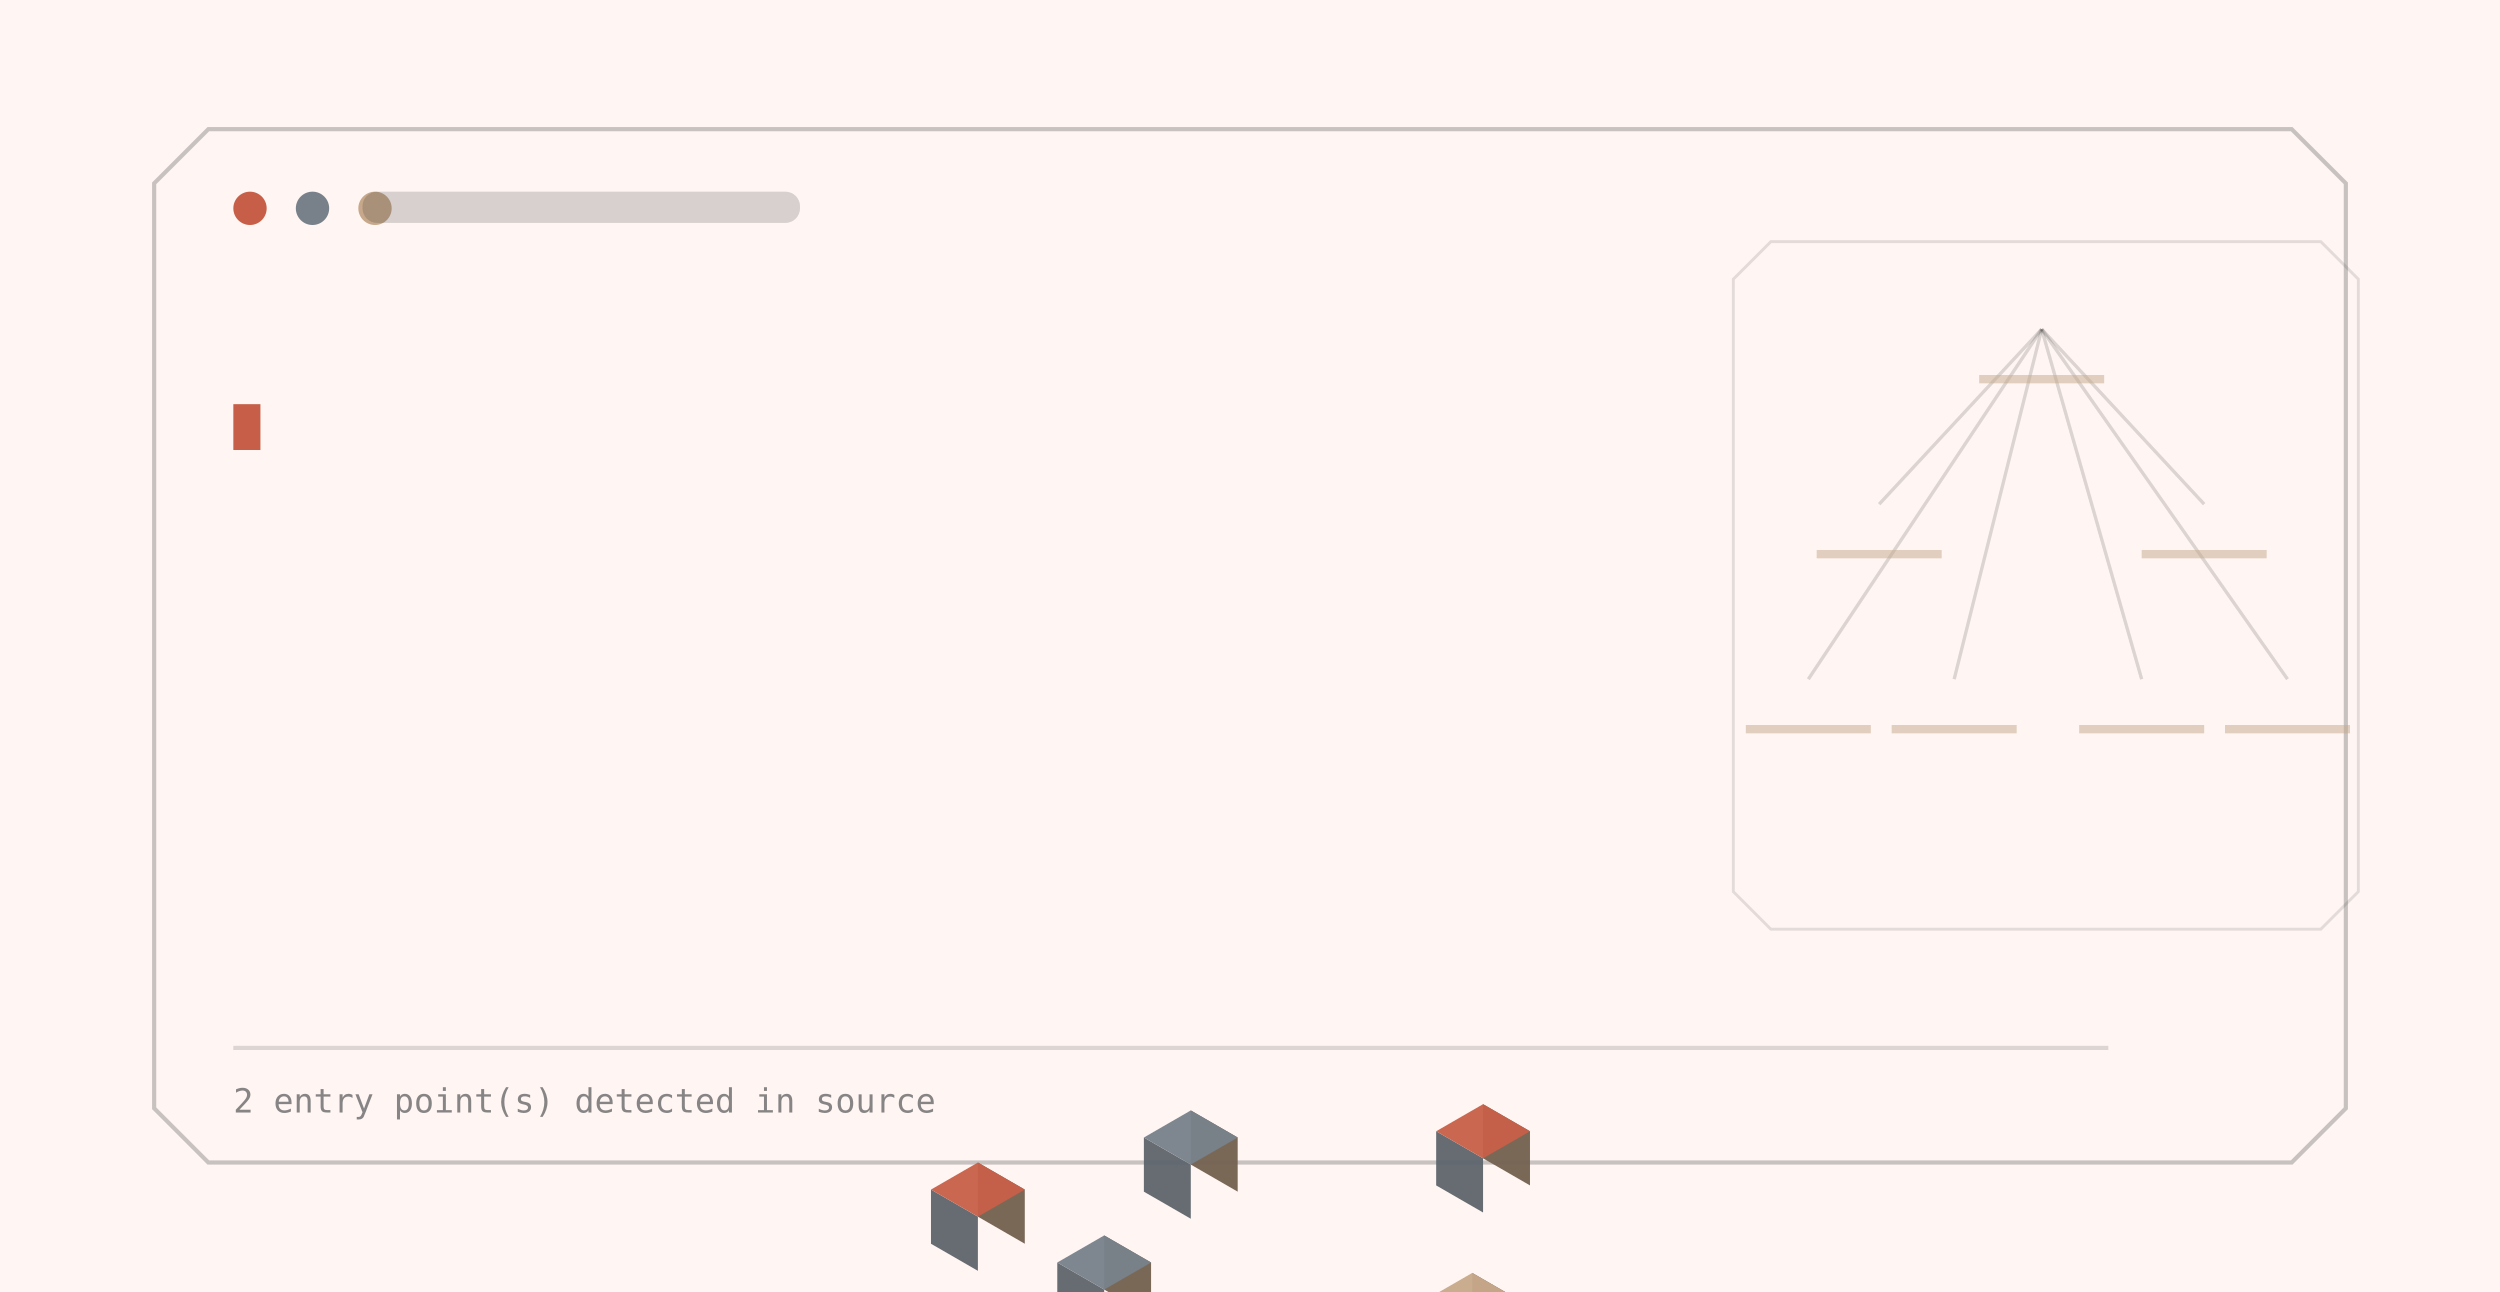
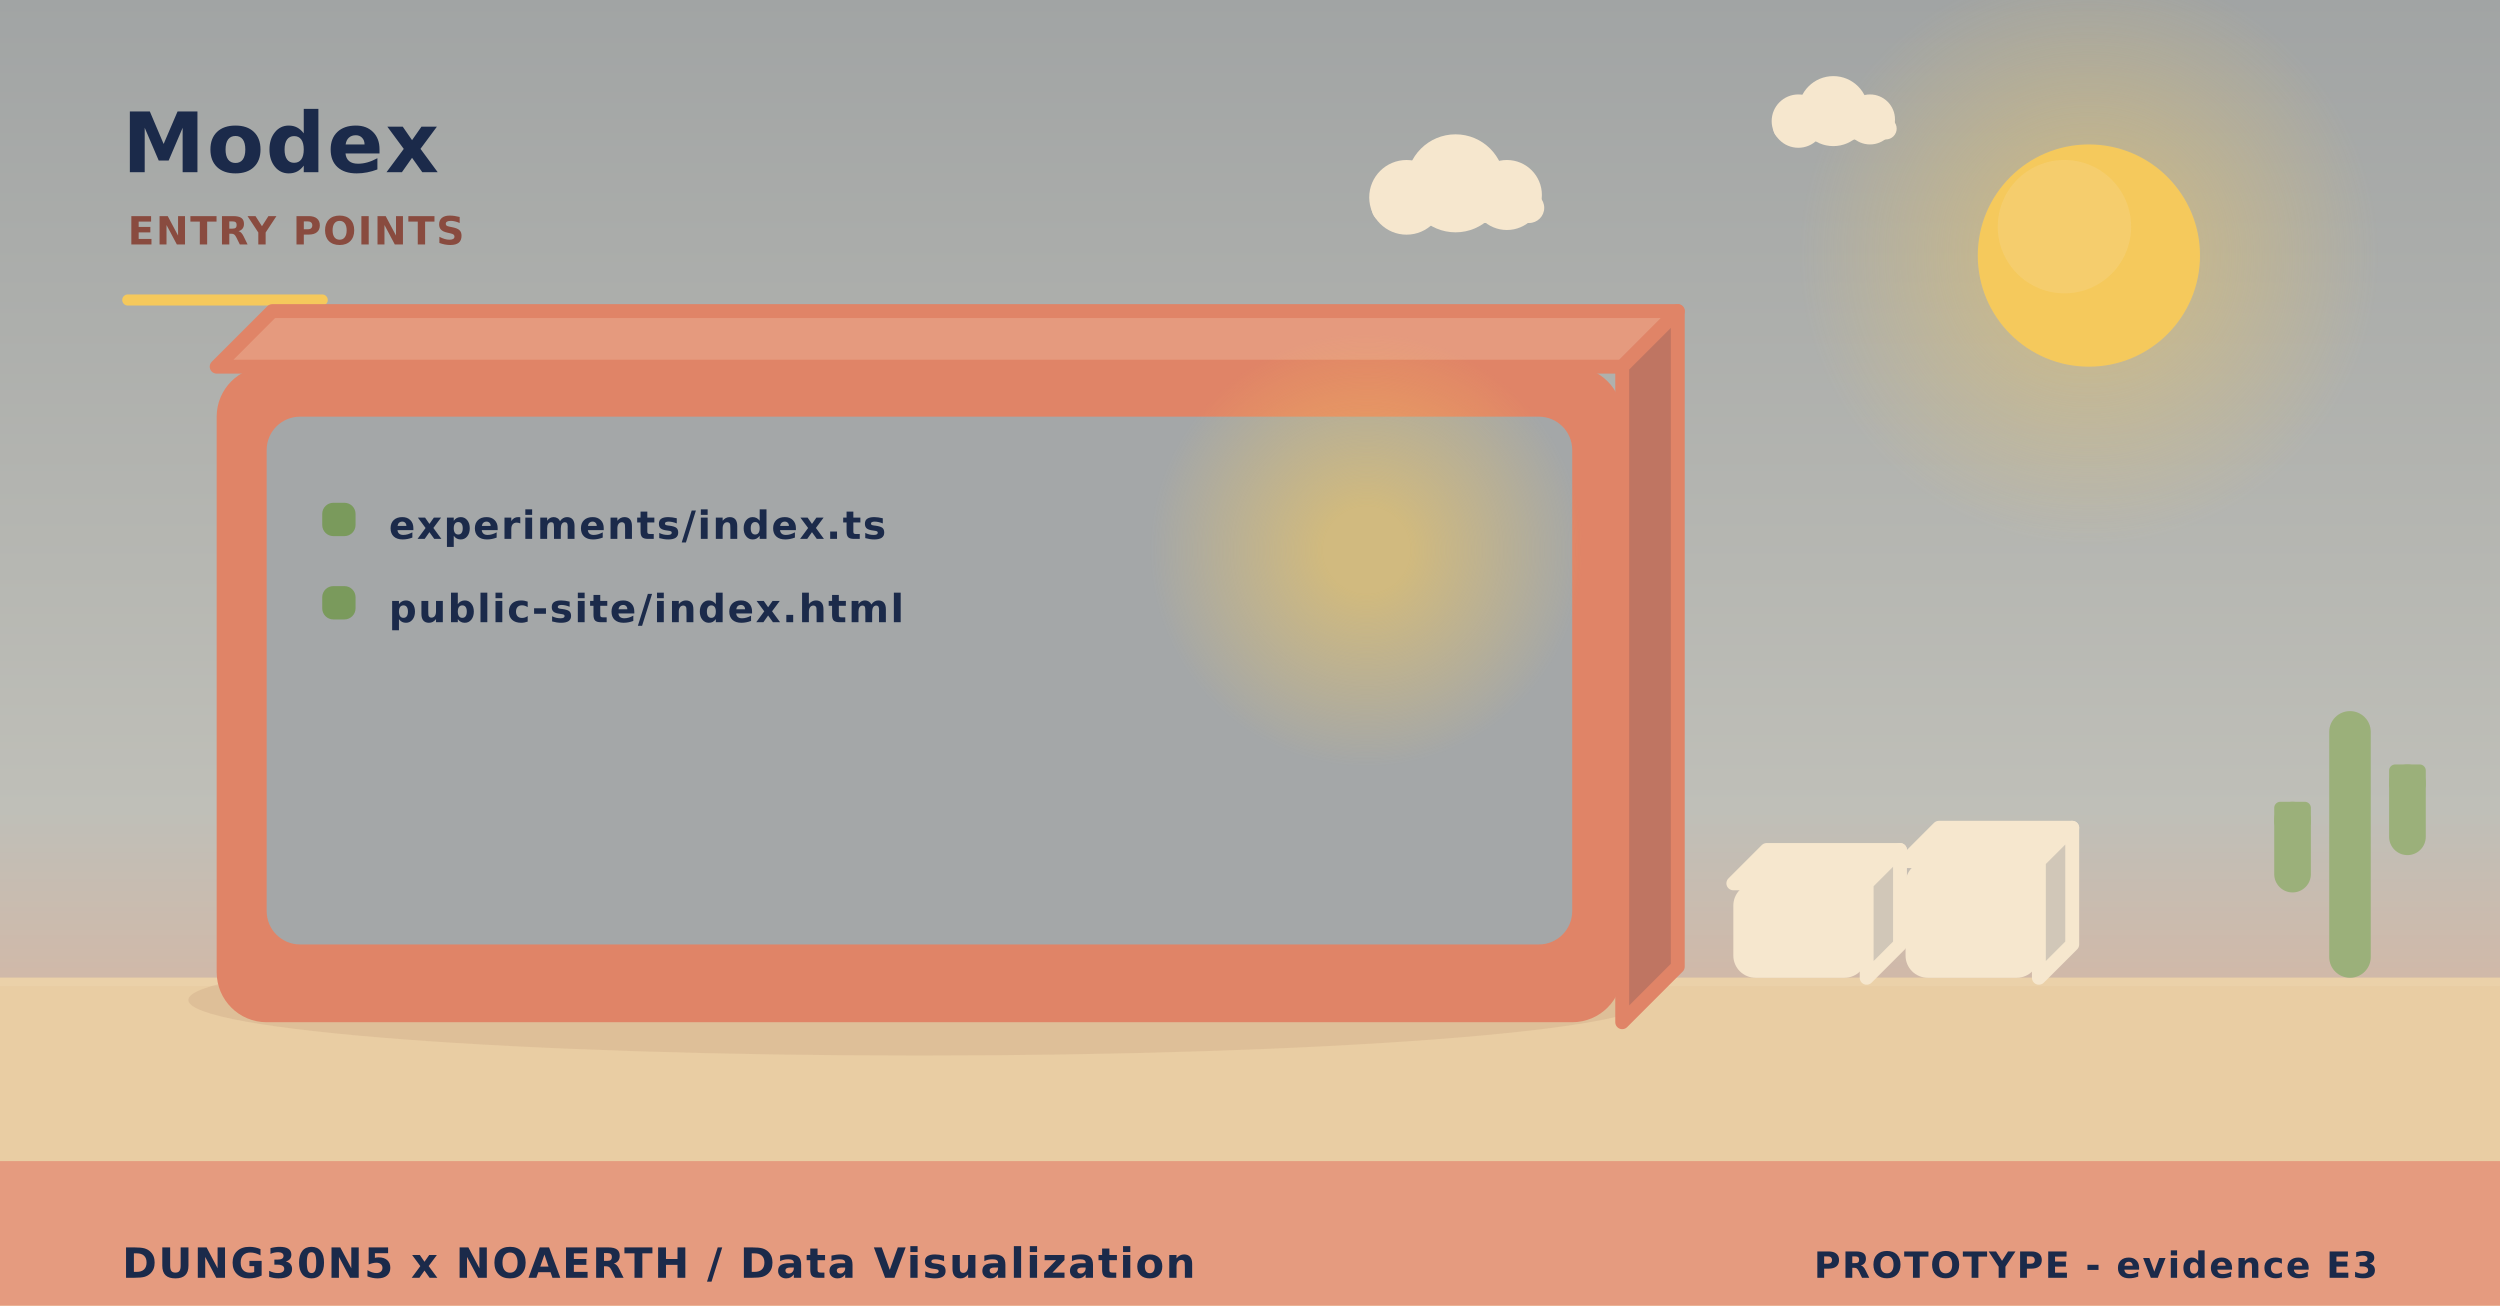
- <svg xmlns="http://www.w3.org/2000/svg" viewBox="0 0 1200 620" width="1200" height="620" role="img" aria-label="Modex command surface">
-   <rect width="1200" height="620" fill="#fff5f2" />
-   <defs>
-     <linearGradient id="gt" x1="0" y1="0" x2="1" y2="1">
-       <stop offset="0%" stop-color="#c75f48" />
-       <stop offset="100%" stop-color="#78818a" />
-     </linearGradient>
-   </defs>
-   <path d="M100.00,62.00 H1100.00 L1126.00,88.00 V532.00 L1100.00,558.00 H100.00 L74.00,532.00 V88.00 Z" fill="none" stroke="rgba(37,40,46,0.300)" stroke-width="2.00" opacity="0.85" />
-   <circle cx="120.00" cy="100.00" r="8.00" fill="#c75f48" opacity="1.00" />
-   <circle cx="150.00" cy="100.00" r="8.00" fill="#78818a" opacity="1.00" />
-   <circle cx="180.00" cy="100.00" r="8.00" fill="#c7a88a" opacity="1.00" />
-   <rect x="174.00" y="92.00" width="210.00" height="15.00" rx="7.00" fill="rgba(37,40,46,0.180)" opacity="1.00" />
-   <text x="112" y="148" font-family="ui-monospace,SFMono-Regular,Menlo,monospace" font-size="21" fill="rgba(37,40,46,0.800)" opacity="0">experiments/index.ts<animate attributeName="opacity" values="0;1;1;0" dur="1.5s" begin="0.0s" repeatCount="indefinite" />
-   </text>
-   <text x="112" y="182" font-family="ui-monospace,SFMono-Regular,Menlo,monospace" font-size="21" fill="rgba(37,40,46,0.800)" opacity="0">public-site/index.html<animate attributeName="opacity" values="0;1;1;0" dur="1.5s" begin="1.5s" repeatCount="indefinite" />
-   </text>
-   <rect x="112" y="194" width="13" height="22" fill="#c75f48">
-     <animate attributeName="opacity" values="1;0;1" dur="1.05s" begin="0s" repeatCount="indefinite" />
-   </rect>
-   <path d="M850.00,116.00 H1114.00 L1132.00,134.00 V428.00 L1114.00,446.00 H850.00 L832.00,428.00 V134.00 Z" fill="none" stroke="rgba(37,40,46,0.180)" stroke-width="1.40" opacity="0.70" />
-   <line x1="980.00" y1="158.00" x2="902.00" y2="242.00" stroke="rgba(37,40,46,0.300)" stroke-width="1.60" opacity="0.55" />
-   <line x1="980.00" y1="158.00" x2="1058.00" y2="242.00" stroke="rgba(37,40,46,0.300)" stroke-width="1.60" opacity="0.55" />
-   <line x1="980.00" y1="158.00" x2="868.00" y2="326.00" stroke="rgba(37,40,46,0.300)" stroke-width="1.60" opacity="0.55" />
-   <line x1="980.00" y1="158.00" x2="938.00" y2="326.00" stroke="rgba(37,40,46,0.300)" stroke-width="1.60" opacity="0.55" />
-   <line x1="980.00" y1="158.00" x2="1028.00" y2="326.00" stroke="rgba(37,40,46,0.300)" stroke-width="1.60" opacity="0.55" />
-   <line x1="980.00" y1="158.00" x2="1098.00" y2="326.00" stroke="rgba(37,40,46,0.300)" stroke-width="1.60" opacity="0.55" />
-   <polygon points="711.87,556.00 734.39,569.00 734.39,543.00 711.87,530.00" fill="#736150" opacity="0.95" />
-   <polygon points="689.36,569.00 711.87,582.00 711.87,556.00 689.36,543.00" fill="#5e656c" opacity="0.95" />
-   <polygon points="711.87,530.00 734.39,543.00 711.87,556.00 689.36,543.00" fill="#c75f48" opacity="0.95" />
+ <svg xmlns="http://www.w3.org/2000/svg" width="900" height="470" viewBox="0 0 900 470" role="img" aria-label="Modex - how it is operated">
+   <linearGradient id="skyt" x1="0" y1="0" x2="0" y2="1">
+     <stop offset="0" stop-color="#a1a4a4" />
+     <stop offset="0.62" stop-color="#bfbfb8" />
+     <stop offset="1" stop-color="#f3ad8a" />
+   </linearGradient>
+   <rect width="900" height="470" fill="url(#skyt)" />
+   <radialGradient id="sunt">
+     <stop offset="0.35" stop-color="#f5c95c" stop-opacity="0.34" />
+     <stop offset="1" stop-color="#f5c95c" stop-opacity="0" />
+   </radialGradient>
+   <circle cx="752" cy="92" r="104" fill="url(#sunt)" />
+   <circle cx="752" cy="92" r="40" fill="#f5c95c" />
+   <circle cx="743.2" cy="81.6" r="24" fill="#f5d27e" opacity="0.5" />
  <g>
-     <rect x="950.00" y="180.00" width="60.00" height="4.00" rx="0.00" fill="rgba(199,168,138,0.500)" opacity="1.00" />
-     <animate attributeName="opacity" values="0.25;1.0;0.25" dur="14.2s" begin="0.0s" repeatCount="indefinite" />
+     <circle cx="524" cy="66" r="17.64" fill="#f6e7ce" />
+     <circle cx="506.36" cy="71.04" r="13.44" fill="#f6e7ce" />
+     <circle cx="542.48" cy="70.2" r="12.6" fill="#f6e7ce" />
+     <rect x="493.76" y="69.36" width="62.16" height="10.92" rx="5.46" fill="#f6e7ce" />
+     <animateTransform attributeName="transform" type="translate" values="0 0;24 0;0 0" dur="36s" begin="0s" repeatCount="indefinite" />
  </g>
-   <polygon points="571.58,559.00 594.09,572.00 594.09,546.00 571.58,533.00" fill="#736150" opacity="0.95" />
-   <polygon points="549.06,572.00 571.58,585.00 571.58,559.00 549.06,546.00" fill="#5e656c" opacity="0.95" />
-   <polygon points="571.58,533.00 594.09,546.00 571.58,559.00 549.06,546.00" fill="#78818a" opacity="0.95" />
  <g>
-     <rect x="872.00" y="264.00" width="60.00" height="4.00" rx="0.00" fill="rgba(199,168,138,0.500)" opacity="1.00" />
-     <animate attributeName="opacity" values="0.25;1.0;0.25" dur="14.2s" begin="0.4s" repeatCount="indefinite" />
+     <circle cx="660" cy="40" r="12.6" fill="#f6e7ce" />
+     <circle cx="647.4" cy="43.6" r="9.6" fill="#f6e7ce" />
+     <circle cx="673.2" cy="43" r="9" fill="#f6e7ce" />
+     <rect x="638.4" y="42.4" width="44.4" height="7.8" rx="3.9" fill="#f6e7ce" />
+     <animateTransform attributeName="transform" type="translate" values="0 0;-18 0;0 0" dur="46s" begin="3s" repeatCount="indefinite" />
  </g>
-   <polygon points="706.68,637.00 729.19,650.00 729.19,624.00 706.68,611.00" fill="#736150" opacity="0.95" />
-   <polygon points="684.16,650.00 706.68,663.00 706.68,637.00 684.16,624.00" fill="#5e656c" opacity="0.95" />
-   <polygon points="706.68,611.00 729.19,624.00 706.68,637.00 684.16,624.00" fill="#c7a88a" opacity="0.95" />
+   <rect x="0" y="352" width="900" height="118" fill="#e9cda3" />
+   <rect x="0" y="352" width="900" height="3" fill="#ebd1a9" />
+   <text x="44" y="62" font-family="Verdana,DejaVu Sans,sans-serif" font-size="30" font-weight="700" letter-spacing="0.6" fill="#1b2a4a" text-anchor="start">Modex</text>
+   <text x="46" y="88" font-family="Verdana,DejaVu Sans,sans-serif" font-size="14" font-weight="700" letter-spacing="0.6" fill="#894b3f" text-anchor="start">ENTRY POINTS</text>
+   <rect x="44" y="106" width="74" height="4" rx="2" fill="#f5c95c" />
+   <ellipse cx="331" cy="360" rx="263.2" ry="20" fill="rgba(138,90,68,0.11)" />
+   <path d="M78,132 L584,132 L604,112 L98,112 Z" fill="#e59a7e" stroke="#e08467" stroke-width="5" stroke-linejoin="round" />
+   <path d="M584,132 L604,112 L604,348 L584,368 Z" fill="#bf7562" stroke="#e08467" stroke-width="5" stroke-linejoin="round" />
+   <rect x="78" y="132" width="506" height="236" rx="18" fill="#e08467" />
+   <rect x="96" y="150" width="470" height="190" rx="12" fill="#a0a9ac" opacity="0.94" />
+   <radialGradient id="lamp89478">
+     <stop offset="0.2" stop-color="#f5c95c" stop-opacity="0.55" />
+     <stop offset="1" stop-color="#f5c95c" stop-opacity="0" />
+   </radialGradient>
+   <circle cx="492" cy="198" r="78" fill="url(#lamp89478)" />
+   <rect x="116" y="181" width="12" height="12" rx="4" fill="#7a9a5c" />
  <g>
-     <rect x="1028.00" y="264.00" width="60.00" height="4.00" rx="0.00" fill="rgba(199,168,138,0.500)" opacity="1.00" />
-     <animate attributeName="opacity" values="0.25;1.0;0.25" dur="14.2s" begin="0.8s" repeatCount="indefinite" />
+     <text x="140" y="194" font-family="Verdana,DejaVu Sans,sans-serif" font-size="14" font-weight="700" letter-spacing="0.6" fill="#1b2a4a" text-anchor="start">experiments/index.ts</text>
+     <animateTransform attributeName="transform" type="translate" values="0 10;0 0" dur="0.7s" begin="0.4s" fill="freeze" />
  </g>
-   <polygon points="469.39,584.00 491.90,597.00 491.90,571.00 469.39,558.00" fill="#736150" opacity="0.95" />
-   <polygon points="446.87,597.00 469.39,610.00 469.39,584.00 446.87,571.00" fill="#5e656c" opacity="0.95" />
-   <polygon points="469.39,558.00 491.90,571.00 469.39,584.00 446.87,571.00" fill="#c75f48" opacity="0.95" />
+   <rect x="116" y="211" width="12" height="12" rx="4" fill="#7a9a5c" />
  <g>
-     <rect x="838.00" y="348.00" width="60.00" height="4.00" rx="0.00" fill="rgba(199,168,138,0.500)" opacity="1.00" />
-     <animate attributeName="opacity" values="0.25;1.0;0.25" dur="14.2s" begin="1.2s" repeatCount="indefinite" />
+     <text x="140" y="224" font-family="Verdana,DejaVu Sans,sans-serif" font-size="14" font-weight="700" letter-spacing="0.6" fill="#1b2a4a" text-anchor="start">public-site/index.html</text>
+     <animateTransform attributeName="transform" type="translate" values="0 10;0 0" dur="0.7s" begin="0.7s" fill="freeze" />
  </g>
-   <polygon points="530.01,619.00 552.52,632.00 552.52,606.00 530.01,593.00" fill="#736150" opacity="0.95" />
-   <polygon points="507.49,632.00 530.01,645.00 530.01,619.00 507.49,606.00" fill="#5e656c" opacity="0.95" />
-   <polygon points="530.01,593.00 552.52,606.00 530.01,619.00 507.49,606.00" fill="#78818a" opacity="0.95" />
-   <g>
-     <rect x="908.00" y="348.00" width="60.00" height="4.00" rx="0.00" fill="rgba(199,168,138,0.500)" opacity="1.00" />
-     <animate attributeName="opacity" values="0.25;1.0;0.25" dur="14.2s" begin="1.6s" repeatCount="indefinite" />
-   </g>
-   <polygon points="607.95,664.00 630.47,677.00 630.47,651.00 607.95,638.00" fill="#736150" opacity="0.95" />
-   <polygon points="585.43,677.00 607.95,690.00 607.95,664.00 585.43,651.00" fill="#5e656c" opacity="0.95" />
-   <polygon points="607.95,638.00 630.47,651.00 607.95,664.00 585.43,651.00" fill="#c7a88a" opacity="0.95" />
-   <g>
-     <rect x="998.00" y="348.00" width="60.00" height="4.00" rx="0.00" fill="rgba(199,168,138,0.500)" opacity="1.00" />
-     <animate attributeName="opacity" values="0.25;1.0;0.25" dur="14.2s" begin="2.0s" repeatCount="indefinite" />
-   </g>
-   <polygon points="668.57,699.00 691.09,712.00 691.09,686.00 668.57,673.00" fill="#736150" opacity="0.95" />
-   <polygon points="646.05,712.00 668.57,725.00 668.57,699.00 646.05,686.00" fill="#5e656c" opacity="0.95" />
-   <polygon points="668.57,673.00 691.09,686.00 668.57,699.00 646.05,686.00" fill="#c75f48" opacity="0.95" />
-   <g>
-     <rect x="1068.00" y="348.00" width="60.00" height="4.00" rx="0.00" fill="rgba(199,168,138,0.500)" opacity="1.00" />
-     <animate attributeName="opacity" values="0.25;1.0;0.25" dur="14.2s" begin="2.4s" repeatCount="indefinite" />
-   </g>
-   <rect x="112.00" y="502.00" width="900.00" height="2.00" rx="0.00" fill="rgba(37,40,46,0.160)" opacity="1.00" />
-   <text x="112" y="534" font-family="ui-monospace,Menlo,monospace" font-size="16" fill="rgba(37,40,46,0.550)">2 entry point(s) detected in source</text>
+   <path d="M624,318 L672,318 L684,306 L636,306 Z" fill="#f6e7ce" stroke="#f6e7ce" stroke-width="5" stroke-linejoin="round" />
+   <path d="M672,318 L684,306 L684,340 L672,352 Z" fill="#d1c7b8" stroke="#f6e7ce" stroke-width="5" stroke-linejoin="round" />
+   <rect x="624" y="318" width="48" height="34" rx="8" fill="#f6e7ce" />
+   <path d="M686,310 L734,310 L746,298 L698,298 Z" fill="#f6e7ce" stroke="#f6e7ce" stroke-width="5" stroke-linejoin="round" />
+   <path d="M734,310 L746,298 L746,340 L734,352 Z" fill="#d1c7b8" stroke="#f6e7ce" stroke-width="5" stroke-linejoin="round" />
+   <rect x="686" y="310" width="48" height="42" rx="8" fill="#f6e7ce" />
+   <rect x="838.52" y="256" width="14.96" height="96" rx="7.48" fill="#9bb07a" />
+   <rect x="818.72" y="288.64" width="13.2" height="32.64" rx="6.6" fill="#9bb07a" />
+   <rect x="818.72" y="288.64" width="13.2" height="9.6" rx="2.2" fill="#9bb07a" />
+   <rect x="860.08" y="275.2" width="13.2" height="32.64" rx="6.6" fill="#9bb07a" />
+   <rect x="860.08" y="275.2" width="13.2" height="9.6" rx="2.2" fill="#9bb07a" />
+   <rect x="0" y="418" width="900" height="52" rx="0" fill="#e4987c" opacity="0.94" />
+   <text x="44" y="460" font-family="Verdana,DejaVu Sans,sans-serif" font-size="15" font-weight="700" letter-spacing="0.6" fill="#1b2a4a" text-anchor="start">DUNG30N5 x NOAERTH  /  Data Visualization</text>
+   <text x="856" y="460" font-family="Verdana,DejaVu Sans,sans-serif" font-size="13" font-weight="700" letter-spacing="0.6" fill="#1b2a4a" text-anchor="end">PROTOTYPE  -  evidence E3</text>
</svg>
